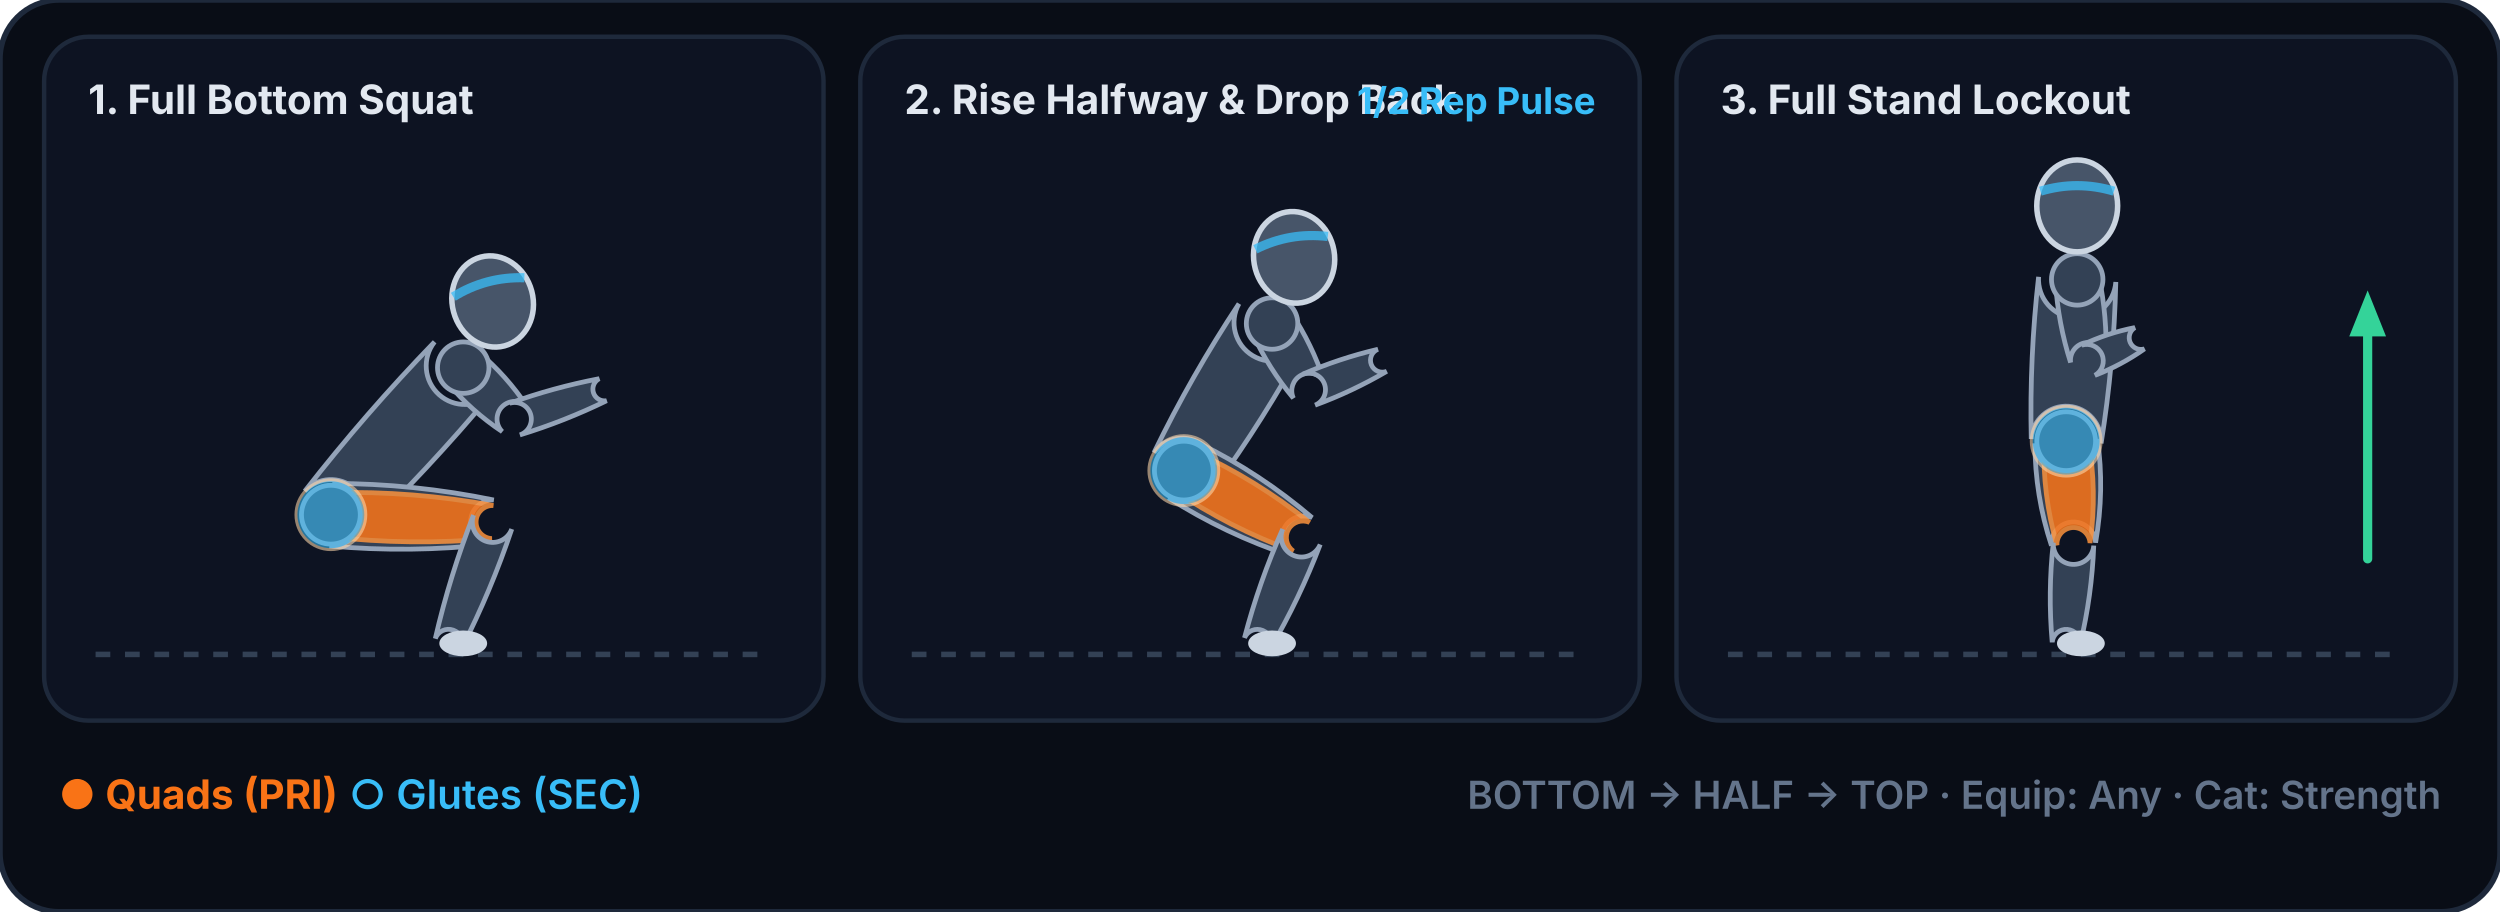
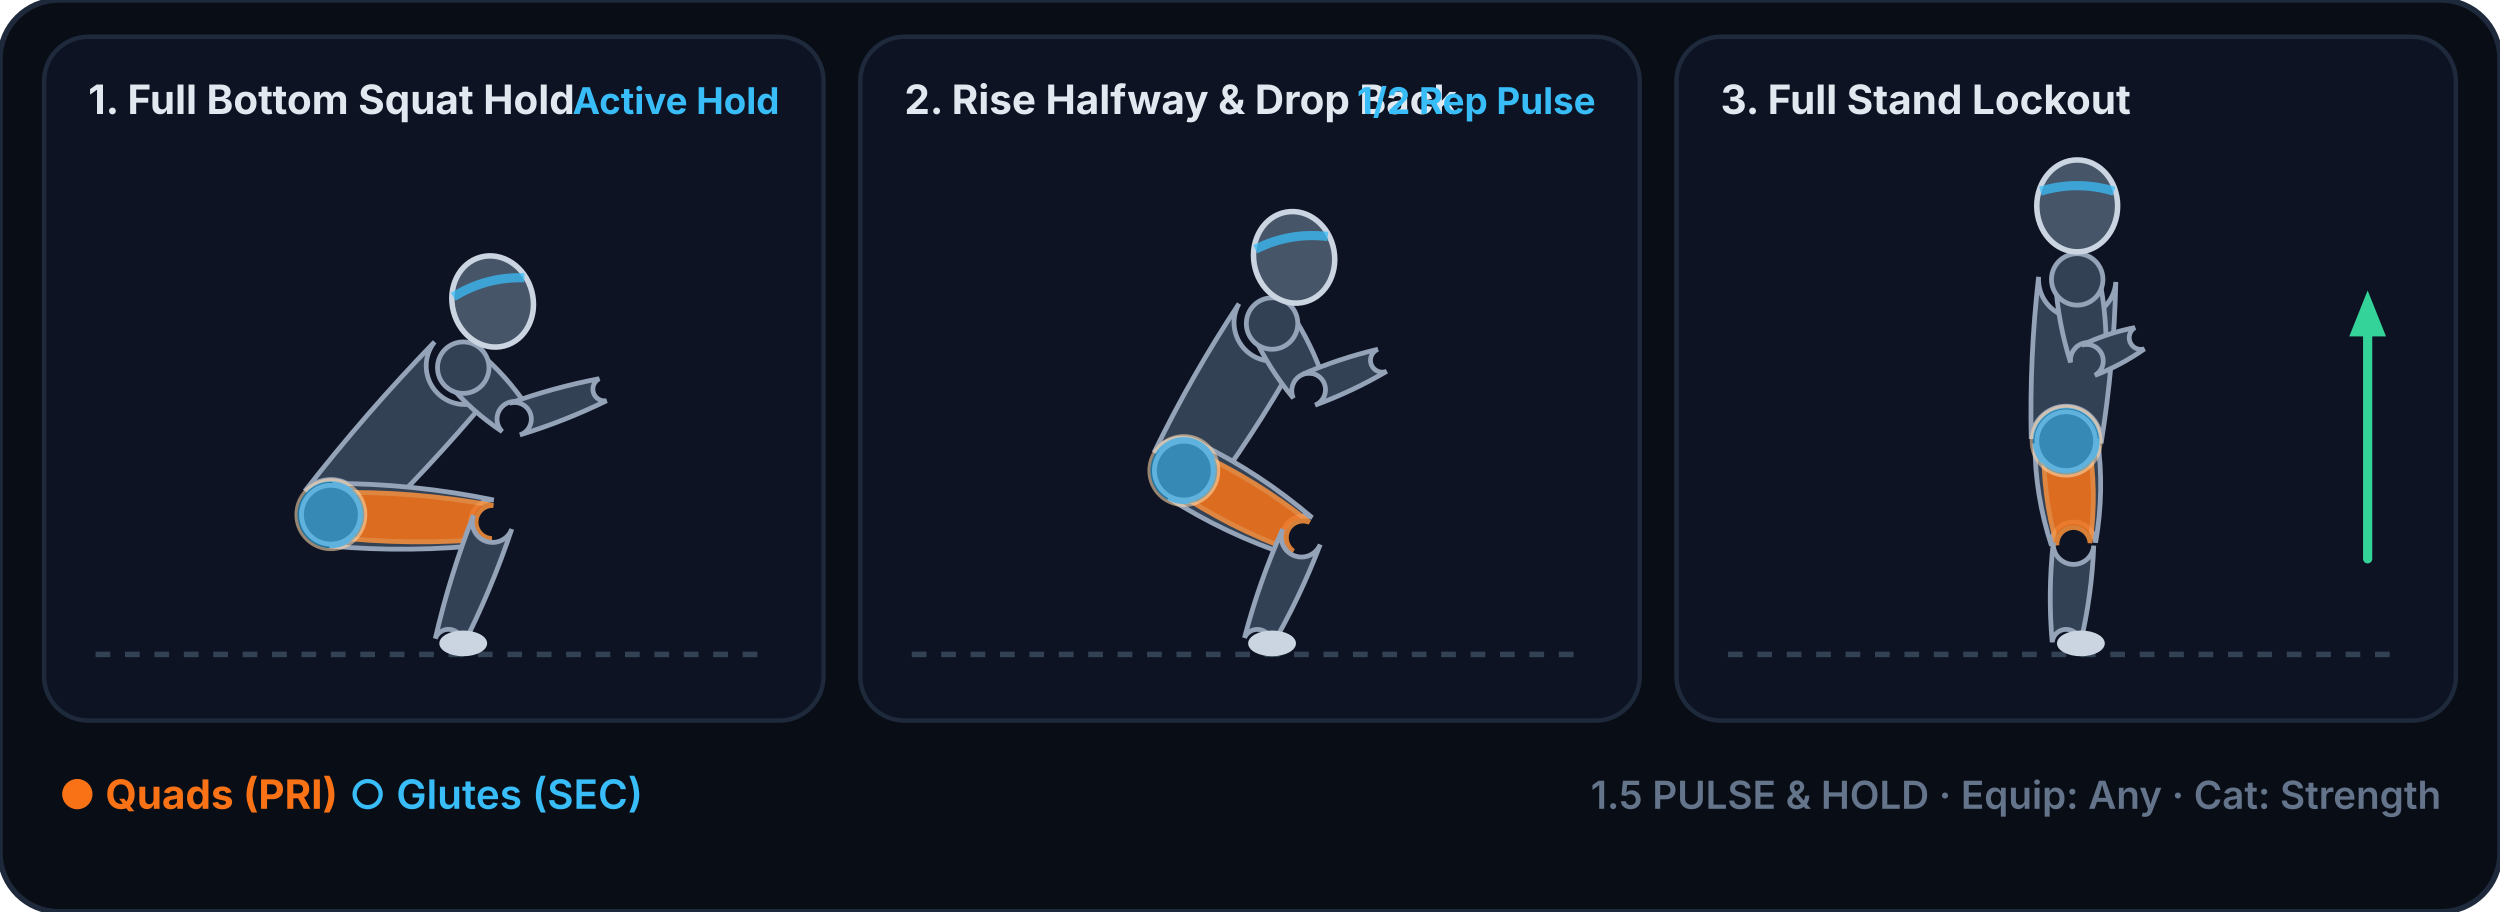
- <svg xmlns="http://www.w3.org/2000/svg" viewBox="0 0 680 248" width="680" height="248" role="img" aria-label="1.5 Squats multi-step exercise diagram">
+ <svg xmlns="http://www.w3.org/2000/svg" viewBox="0 0 680 248" width="680" height="248" role="img" aria-label="1.5 Pulse &amp; Hold Squats multi-step exercise diagram">
  <defs>
    <marker id="arrow" viewBox="0 0 10 10" refX="6" refY="5" markerWidth="5" markerHeight="5" orient="auto-start-reverse">
      <path d="M 0 1 L 10 5 L 0 9 z" fill="#34d399" />
    </marker>
  </defs>
  <rect width="680" height="248" rx="16" fill="#090d16" stroke="#1e293b" stroke-width="1.5" />
  <g transform="translate(12, 10)">
    <rect width="212" height="186" rx="12" fill="#0d1322" stroke="#1e293b" stroke-width="1.2" />
-     <text x="12" y="21" fill="#e2e8f0" font-family="-apple-system, BlinkMacSystemFont, sans-serif" font-size="11" font-weight="700">1. Full Bottom Squat</text>
+     <text x="12" y="21" fill="#e2e8f0" font-family="-apple-system, BlinkMacSystemFont, sans-serif" font-size="11" font-weight="700">1. Full Bottom Squat Hold</text>
+     <text x="200" y="21" text-anchor="end" fill="#38bdf8" font-family="-apple-system, BlinkMacSystemFont, sans-serif" font-size="10" font-weight="700">Active Hold</text>
    <line x1="14" y1="168" x2="198" y2="168" stroke="#334155" stroke-width="1.5" stroke-dasharray="4 4" />
    <g transform="translate(4, 0)">
      <path d="M 81.1 136.4 Q 100.5 117.7 117.8 97.0 A 10.5 10.5 0 0 1 102.2 83.0 Q 83.5 102.3 66.9 123.6 A 9.5 9.5 0 0 1 81.1 136.4 Z" fill="#334155" stroke="#94a3b8" stroke-width="1.3" />
      <path d="M 73.6 138.5 Q 95.6 140.5 117.7 138.0 A 6 6 0 0 1 118.3 126.0 Q 96.4 121.5 74.4 121.5 A 8.5 8.5 0 0 1 73.6 138.5 Z" fill="#334155" stroke="#94a3b8" stroke-width="1.3" />
      <g opacity="0.85">
        <path d="M 73.7 136.0 Q 95.7 138.5 117.8 136.5 A 4.5 4.5 0 0 1 118.2 127.5 Q 96.3 123.5 74.3 124.0 A 6 6 0 0 1 73.7 136.0 Z" fill="#f97316" stroke="#fb923c" stroke-width="1.3" />
      </g>
      <circle cx="74.0" cy="130.0" r="8" fill="#334155" stroke="#94a3b8" stroke-width="1.3" />
      <circle cx="74.0" cy="130.0" r="9.5" fill="#38bdf8" opacity="0.58" stroke="#fed7aa" stroke-width="0.8" />
      <path d="M 112.8 130.1 Q 106.4 146.4 102.4 163.7 A 3.8 3.8 0 0 1 109.6 166.3 Q 117.6 150.6 123.2 133.9 A 5.5 5.5 0 0 1 112.8 130.1 Z" fill="#334155" stroke="#94a3b8" stroke-width="1.3" />
      <ellipse cx="110.0" cy="165.0" rx="6.5" ry="3.5" fill="#cbd5e1" />
      <path d="M 105.8 94.2 Q 112.2 101.8 120.6 107.4 A 4.8 4.8 0 0 1 127.4 100.6 Q 121.8 92.2 114.2 85.8 A 6 6 0 0 1 105.8 94.2 Z" fill="#334155" stroke="#94a3b8" stroke-width="1.3" />
      <path d="M 125.4 108.3 Q 137.5 104.6 149.0 99.0 A 3.2 3.2 0 0 1 147.0 93.0 Q 134.5 95.4 122.6 99.7 A 4.5 4.5 0 0 1 125.4 108.3 Z" fill="#334155" stroke="#94a3b8" stroke-width="1.3" />
      <circle cx="110.0" cy="90.0" r="7" fill="#334155" stroke="#94a3b8" stroke-width="1.3" />
      <g transform="translate(118.0, 72.0) rotate(-15)">
        <ellipse cx="0" cy="0" rx="11" ry="12.5" fill="#475569" stroke="#cbd5e1" stroke-width="1.5" />
        <path d="M -10 -4 Q 0 -7 10 -4" stroke="#38bdf8" stroke-width="2.5" fill="none" opacity="0.75" />
      </g>
    </g>
  </g>
  <g transform="translate(234, 10)">
    <rect width="212" height="186" rx="12" fill="#0d1322" stroke="#1e293b" stroke-width="1.2" />
    <text x="12" y="21" fill="#e2e8f0" font-family="-apple-system, BlinkMacSystemFont, sans-serif" font-size="11" font-weight="700">2. Rise Halfway &amp; Drop Back</text>
    <text x="200" y="21" text-anchor="end" fill="#38bdf8" font-family="-apple-system, BlinkMacSystemFont, sans-serif" font-size="10" font-weight="700">1/2 Rep Pulse</text>
    <line x1="14" y1="168" x2="198" y2="168" stroke="#334155" stroke-width="1.5" stroke-dasharray="4 4" />
    <g transform="translate(4, 0)">
      <path d="M 92.1 122.9 Q 105.9 103.9 117.0 83.4 A 10.5 10.5 0 0 1 99.0 72.6 Q 86.1 92.1 75.9 113.1 A 9.5 9.5 0 0 1 92.1 122.9 Z" fill="#334155" stroke="#94a3b8" stroke-width="1.3" />
      <path d="M 79.8 125.4 Q 95.3 135.3 113.1 141.2 A 6 6 0 0 1 118.9 130.8 Q 104.7 118.7 88.2 110.6 A 8.5 8.5 0 0 1 79.8 125.4 Z" fill="#334155" stroke="#94a3b8" stroke-width="1.3" />
      <g opacity="0.85">
        <path d="M 81.1 123.2 Q 96.3 133.5 113.8 139.9 A 4.5 4.5 0 0 1 118.2 132.1 Q 103.7 120.5 86.9 112.8 A 6 6 0 0 1 81.1 123.2 Z" fill="#f97316" stroke="#fb923c" stroke-width="1.3" />
      </g>
      <circle cx="84.0" cy="118.0" r="8" fill="#334155" stroke="#94a3b8" stroke-width="1.3" />
      <circle cx="84.0" cy="118.0" r="9.5" fill="#38bdf8" opacity="0.58" stroke="#fed7aa" stroke-width="0.8" />
      <path d="M 110.9 133.9 Q 104.5 148.2 100.5 163.5 A 3.8 3.8 0 0 1 107.5 166.5 Q 115.5 152.8 121.1 138.1 A 5.5 5.5 0 0 1 110.9 133.9 Z" fill="#334155" stroke="#94a3b8" stroke-width="1.3" />
      <ellipse cx="108.0" cy="165.0" rx="6.5" ry="3.5" fill="#cbd5e1" />
      <path d="M 102.8 80.9 Q 107.1 90.3 113.8 98.3 A 4.8 4.8 0 0 1 122.2 93.7 Q 118.9 83.7 113.2 75.1 A 6 6 0 0 1 102.8 80.9 Z" fill="#334155" stroke="#94a3b8" stroke-width="1.3" />
      <path d="M 119.7 100.2 Q 129.8 96.5 139.2 91.0 A 3.2 3.2 0 0 1 136.8 85.0 Q 126.2 87.5 116.3 91.8 A 4.5 4.5 0 0 1 119.7 100.2 Z" fill="#334155" stroke="#94a3b8" stroke-width="1.3" />
      <circle cx="108.0" cy="78.0" r="7" fill="#334155" stroke="#94a3b8" stroke-width="1.3" />
      <g transform="translate(114.0, 60.0) rotate(-10)">
        <ellipse cx="0" cy="0" rx="11" ry="12.5" fill="#475569" stroke="#cbd5e1" stroke-width="1.5" />
        <path d="M -10 -4 Q 0 -7 10 -4" stroke="#38bdf8" stroke-width="2.5" fill="none" opacity="0.75" />
      </g>
    </g>
  </g>
  <g transform="translate(456, 10)">
    <rect width="212" height="186" rx="12" fill="#0d1322" stroke="#1e293b" stroke-width="1.2" />
    <text x="12" y="21" fill="#e2e8f0" font-family="-apple-system, BlinkMacSystemFont, sans-serif" font-size="11" font-weight="700">3. Full Stand Lockout</text>
    <line x1="14" y1="168" x2="198" y2="168" stroke="#334155" stroke-width="1.5" stroke-dasharray="4 4" />
    <g transform="translate(4, 0)">
      <path d="M 111.5 110.6 Q 115.0 88.8 115.5 66.7 A 10.5 10.5 0 0 1 94.5 65.3 Q 92.0 87.2 92.5 109.4 A 9.5 9.5 0 0 1 111.5 110.6 Z" fill="#334155" stroke="#94a3b8" stroke-width="1.3" />
      <path d="M 93.5 110.6 Q 93.5 124.7 98.0 138.4 A 6 6 0 0 1 110.0 137.6 Q 112.5 123.3 110.5 109.4 A 8.5 8.5 0 0 1 93.5 110.6 Z" fill="#334155" stroke="#94a3b8" stroke-width="1.3" />
      <g opacity="0.85">
        <path d="M 96.0 110.4 Q 95.5 124.5 99.5 138.3 A 4.5 4.5 0 0 1 108.5 137.7 Q 110.5 123.5 108.0 109.6 A 6 6 0 0 1 96.0 110.4 Z" fill="#f97316" stroke="#fb923c" stroke-width="1.3" />
      </g>
      <circle cx="102.0" cy="110.0" r="8" fill="#334155" stroke="#94a3b8" stroke-width="1.3" />
      <circle cx="102.0" cy="110.0" r="9.5" fill="#38bdf8" opacity="0.58" stroke="#fed7aa" stroke-width="0.8" />
      <path d="M 98.5 137.6 Q 97.0 151.1 98.2 164.7 A 3.8 3.8 0 0 1 105.8 165.3 Q 109.0 151.9 109.5 138.4 A 5.5 5.5 0 0 1 98.5 137.6 Z" fill="#334155" stroke="#94a3b8" stroke-width="1.3" />
      <ellipse cx="106.0" cy="165.0" rx="6.5" ry="3.5" fill="#cbd5e1" />
      <path d="M 99.1 66.8 Q 99.8 77.9 103.2 88.6 A 4.8 4.8 0 0 1 112.8 87.4 Q 113.2 76.1 110.9 65.2 A 6 6 0 0 1 99.1 66.8 Z" fill="#334155" stroke="#94a3b8" stroke-width="1.3" />
      <path d="M 109.8 92.1 Q 116.9 89.4 123.3 84.9 A 3.2 3.2 0 0 1 120.7 79.1 Q 113.1 80.6 106.2 83.9 A 4.5 4.5 0 0 1 109.8 92.1 Z" fill="#334155" stroke="#94a3b8" stroke-width="1.3" />
      <circle cx="105.0" cy="66.0" r="7" fill="#334155" stroke="#94a3b8" stroke-width="1.3" />
      <g transform="translate(105.0, 46.0) rotate(0)">
        <ellipse cx="0" cy="0" rx="11" ry="12.5" fill="#475569" stroke="#cbd5e1" stroke-width="1.5" />
        <path d="M -10 -4 Q 0 -7 10 -4" stroke="#38bdf8" stroke-width="2.5" fill="none" opacity="0.75" />
      </g>
      <path d="M 184 142 L 184 74" stroke="#34d399" stroke-width="2.5" stroke-linecap="round" marker-end="url(#arrow)" />
    </g>
  </g>
  <text x="16" y="220" fill="#cbd5e1" font-family="-apple-system, BlinkMacSystemFont, sans-serif" font-size="11">
    <tspan fill="#f97316" font-weight="700">● Quads (PRI)</tspan>
    <tspan fill="#38bdf8" font-weight="600">  ○ Glutes (SEC)</tspan>
  </text>
  <text x="664" y="220" text-anchor="end" fill="#64748b" font-family="-apple-system, BlinkMacSystemFont, sans-serif" font-size="10.5" font-weight="600">
-     BOTTOM → HALF → TOP · Equip: Any · Cat: Strength
+     1.5 PULSE &amp; HOLD · Equip: Any · Cat: Strength
  </text>
</svg>
